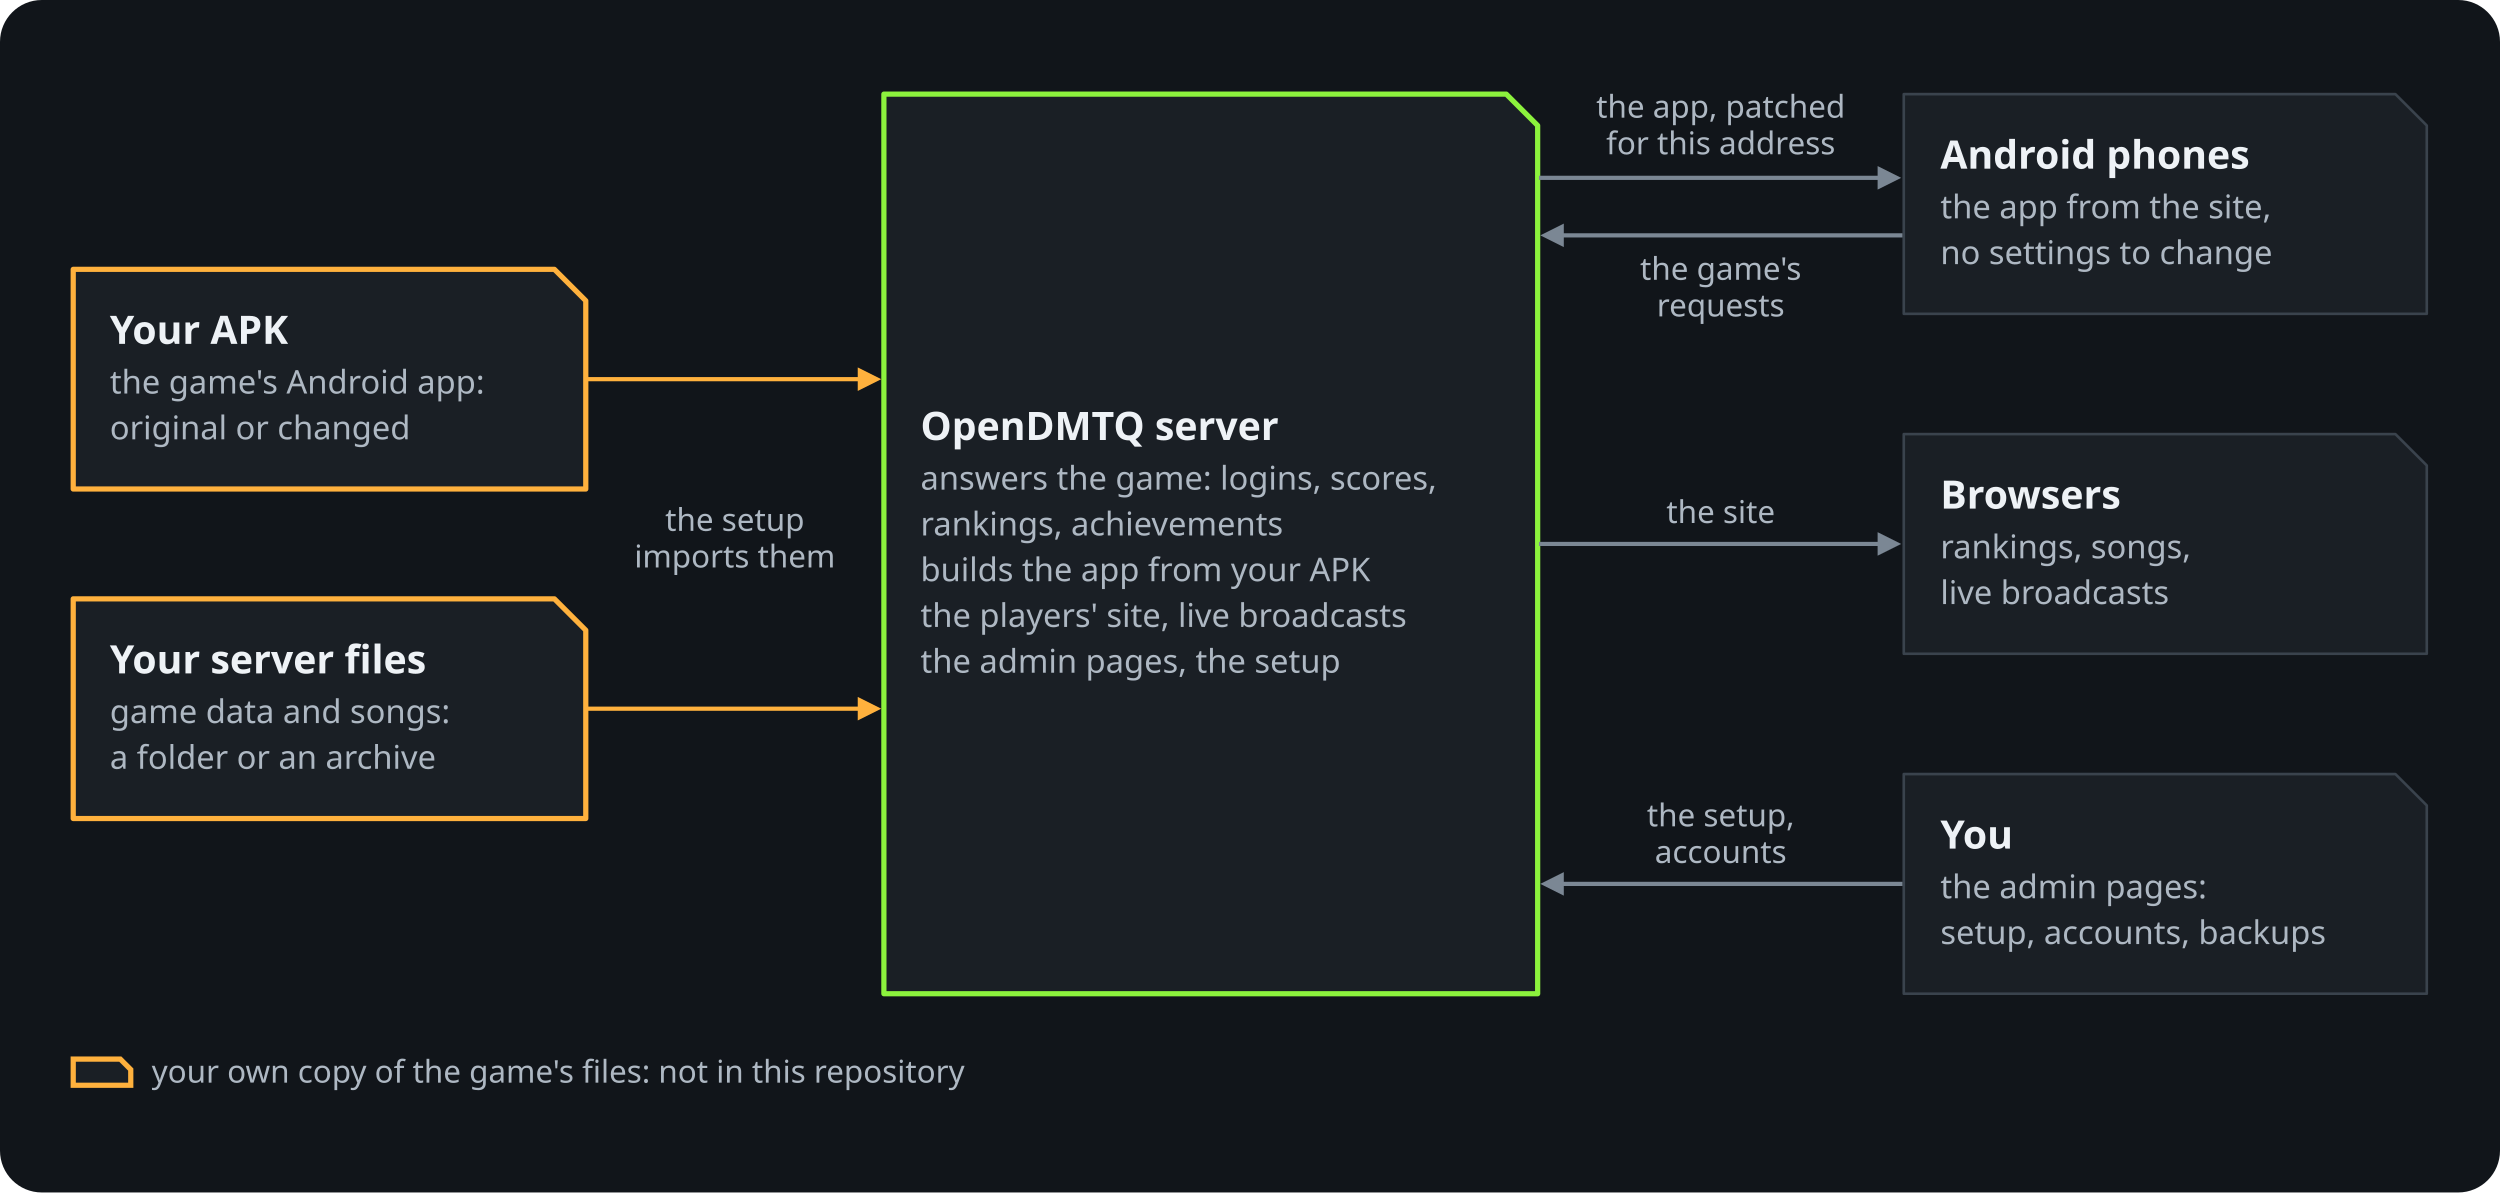
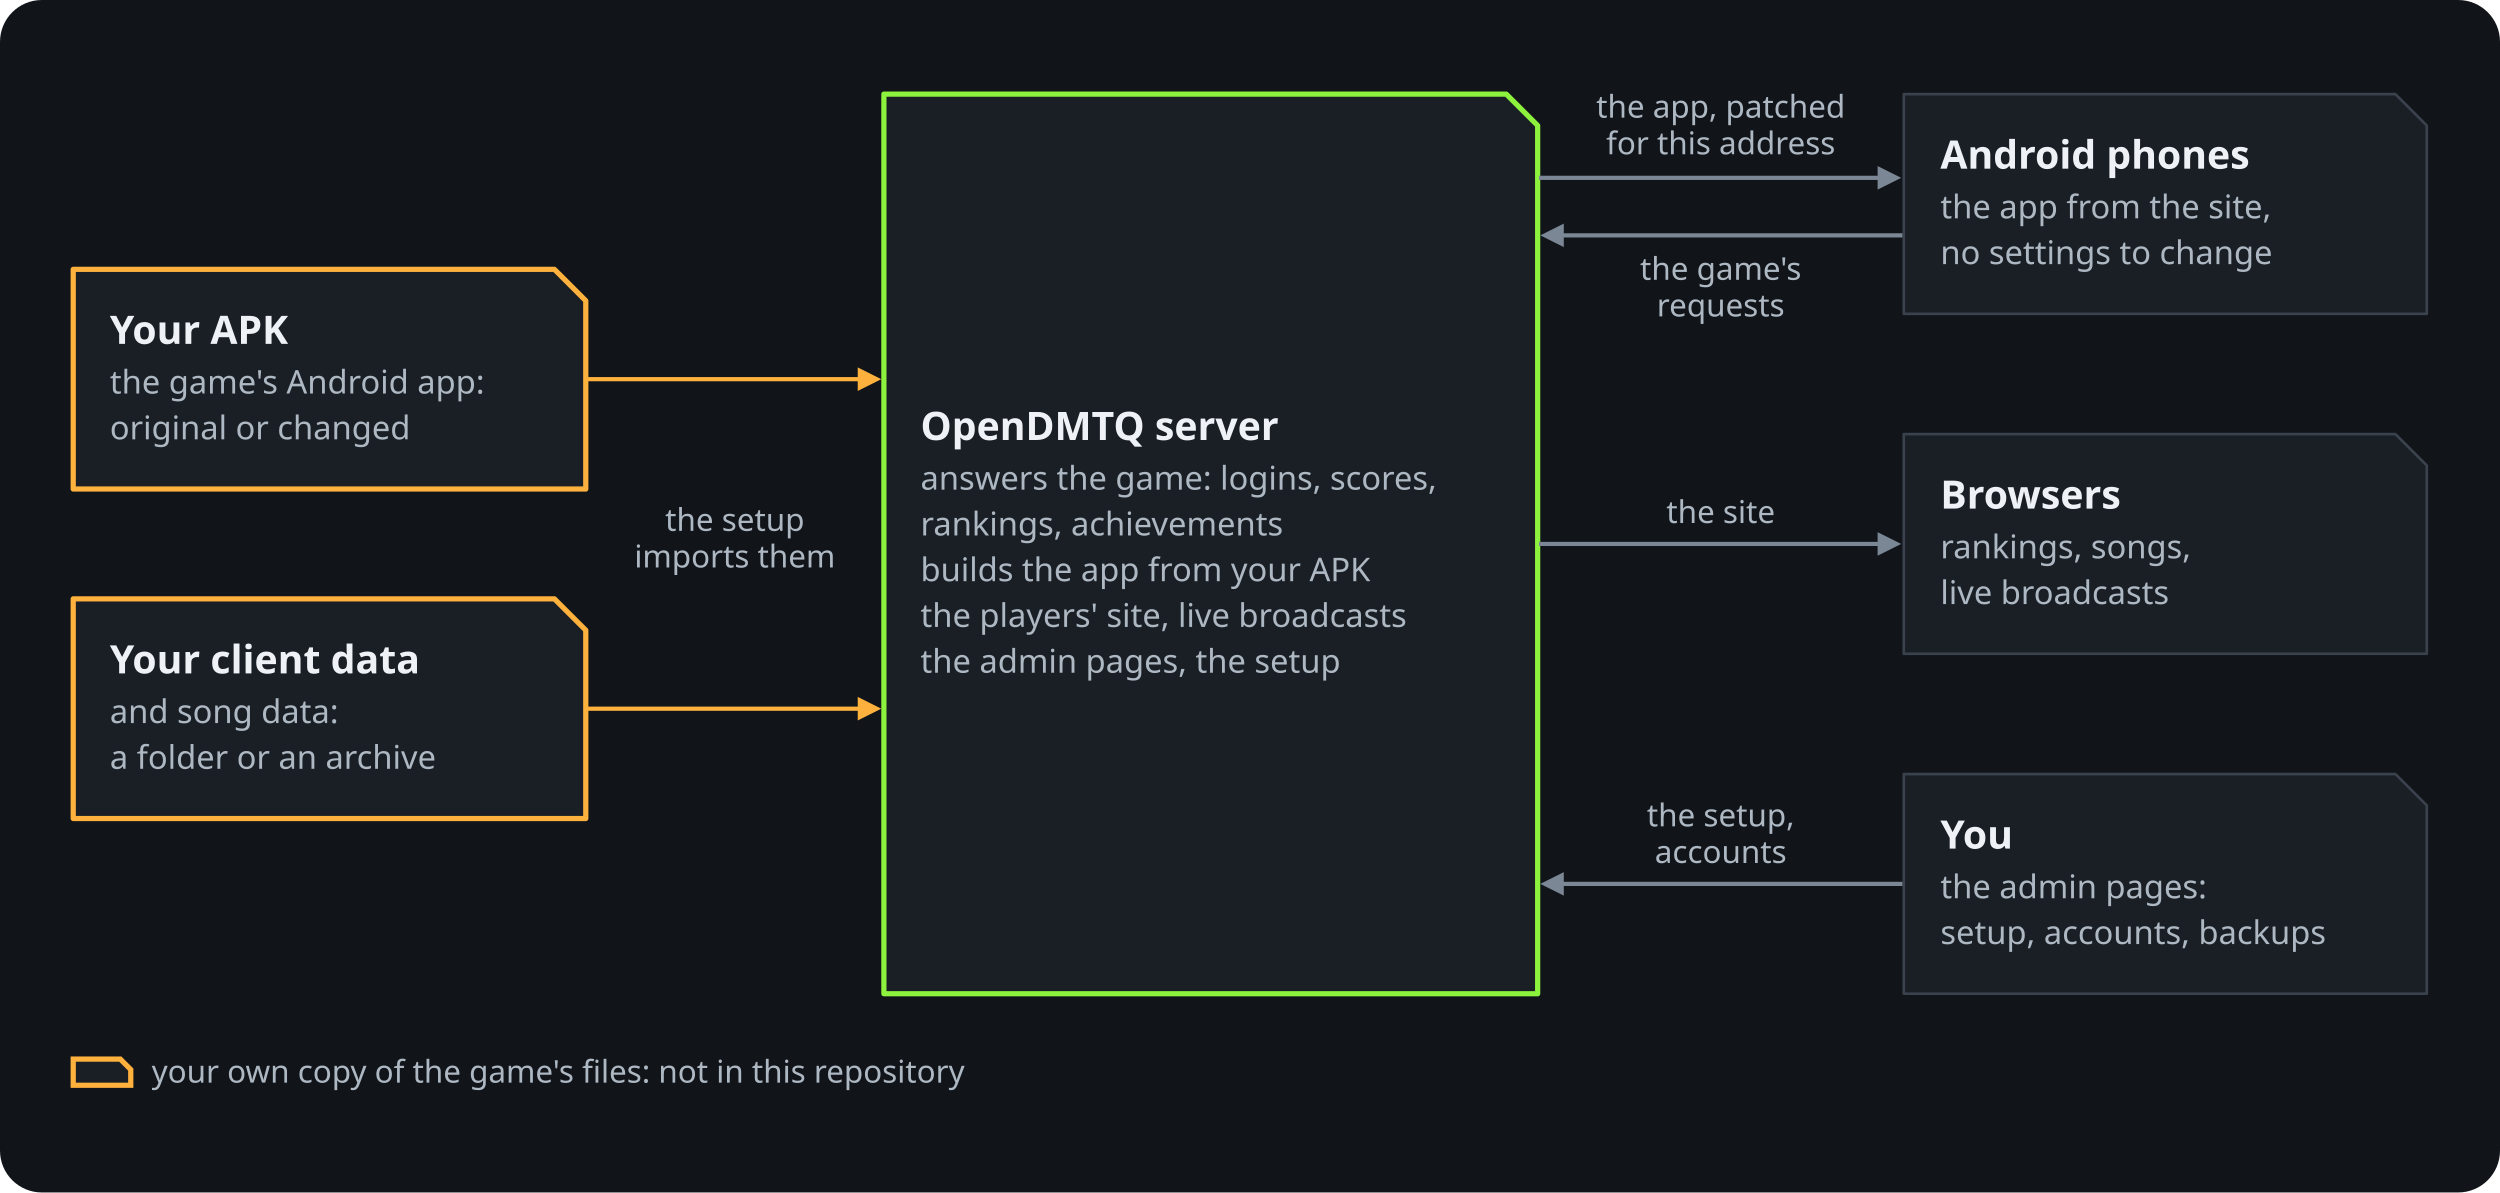
- <svg xmlns="http://www.w3.org/2000/svg" viewBox="-28 -28 956 456" width="956" height="456" font-family="-apple-system, BlinkMacSystemFont, 'Segoe UI', 'Noto Sans', 'Apple SD Gothic Neo', 'Malgun Gothic', 'Noto Sans KR', Helvetica, Arial, sans-serif" role="img" aria-label="Your APK and server files are imported by the setup into the OpenDMTQ server on your PC. The server answers the game, builds the app from your APK, and serves the players' site, live broadcasts and the admin pages. Phones get the app from the site and play; browsers see rankings and broadcasts; you set it up and run it on the admin pages">
+ <svg xmlns="http://www.w3.org/2000/svg" viewBox="-28 -28 956 456" width="956" height="456" font-family="-apple-system, BlinkMacSystemFont, 'Segoe UI', 'Noto Sans', 'Apple SD Gothic Neo', 'Malgun Gothic', 'Noto Sans KR', Helvetica, Arial, sans-serif" role="img" aria-label="Your APK, client data and song data are imported by the setup into the OpenDMTQ server on your PC. The server answers the game, builds the app from your APK, and serves the players' site, live broadcasts and the admin pages. Phones get the app from the site and play; browsers see rankings and broadcasts; you set it up and run it on the admin pages">
  <rect x="-28" y="-28" width="956" height="456" rx="16" fill="#11151a" />
  <path d="M0,75 H184 L196,87 V159 H0 Z" fill="#1a1f25" stroke="#ffb13d" stroke-width="2" stroke-linejoin="round" />
  <text x="14" y="103.5" font-size="15" font-weight="600" fill="#eef2f6" text-anchor="start" data-box="14,182">Your APK</text>
  <text x="14" y="122.5" font-size="12.5" fill="#aeb8c3" text-anchor="start" data-box="14,182">the game's Android app:</text>
  <text x="14" y="140" font-size="12.5" fill="#aeb8c3" text-anchor="start" data-box="14,182">original or changed</text>
  <path d="M0,201 H184 L196,213 V285 H0 Z" fill="#1a1f25" stroke="#ffb13d" stroke-width="2" stroke-linejoin="round" />
-   <text x="14" y="229.5" font-size="15" font-weight="600" fill="#eef2f6" text-anchor="start" data-box="14,182">Your server files</text>
-   <text x="14" y="248.5" font-size="12.5" fill="#aeb8c3" text-anchor="start" data-box="14,182">game data and songs:</text>
+   <text x="14" y="229.5" font-size="15" font-weight="600" fill="#eef2f6" text-anchor="start" data-box="14,182">Your client data</text>
+   <text x="14" y="248.5" font-size="12.5" fill="#aeb8c3" text-anchor="start" data-box="14,182">and song data:</text>
  <text x="14" y="266" font-size="12.5" fill="#aeb8c3" text-anchor="start" data-box="14,182">a folder or an archive</text>
  <path d="M310,8 H548 L560,20 V352 H310 Z" fill="#1a1f25" stroke="#8cf23d" stroke-width="2" stroke-linejoin="round" />
  <text x="324" y="140.25" font-size="15" font-weight="600" fill="#eef2f6" text-anchor="start" data-box="324,546">OpenDMTQ server</text>
  <text x="324" y="159.25" font-size="12.5" fill="#aeb8c3" text-anchor="start" data-box="324,546">answers the game: logins, scores,</text>
  <text x="324" y="176.75" font-size="12.5" fill="#aeb8c3" text-anchor="start" data-box="324,546">rankings, achievements</text>
  <text x="324" y="194.25" font-size="12.5" fill="#aeb8c3" text-anchor="start" data-box="324,546">builds the app from your APK</text>
  <text x="324" y="211.75" font-size="12.5" fill="#aeb8c3" text-anchor="start" data-box="324,546">the players' site, live broadcasts</text>
  <text x="324" y="229.25" font-size="12.5" fill="#aeb8c3" text-anchor="start" data-box="324,546">the admin pages, the setup</text>
  <path d="M700,8 H888 L900,20 V92 H700 Z" fill="#1a1f25" stroke="#3a434d" stroke-width="1" stroke-linejoin="round" />
  <text x="714" y="36.5" font-size="15" font-weight="600" fill="#eef2f6" text-anchor="start" data-box="714,886">Android phones</text>
  <text x="714" y="55.5" font-size="12.5" fill="#aeb8c3" text-anchor="start" data-box="714,886">the app from the site,</text>
  <text x="714" y="73" font-size="12.5" fill="#aeb8c3" text-anchor="start" data-box="714,886">no settings to change</text>
  <path d="M700,138 H888 L900,150 V222 H700 Z" fill="#1a1f25" stroke="#3a434d" stroke-width="1" stroke-linejoin="round" />
  <text x="714" y="166.5" font-size="15" font-weight="600" fill="#eef2f6" text-anchor="start" data-box="714,886">Browsers</text>
  <text x="714" y="185.5" font-size="12.5" fill="#aeb8c3" text-anchor="start" data-box="714,886">rankings, songs,</text>
  <text x="714" y="203" font-size="12.5" fill="#aeb8c3" text-anchor="start" data-box="714,886">live broadcasts</text>
  <path d="M700,268 H888 L900,280 V352 H700 Z" fill="#1a1f25" stroke="#3a434d" stroke-width="1" stroke-linejoin="round" />
  <text x="714" y="296.5" font-size="15" font-weight="600" fill="#eef2f6" text-anchor="start" data-box="714,886">You</text>
  <text x="714" y="315.5" font-size="12.5" fill="#aeb8c3" text-anchor="start" data-box="714,886">the admin pages:</text>
  <text x="714" y="333" font-size="12.5" fill="#aeb8c3" text-anchor="start" data-box="714,886">setup, accounts, backups</text>
  <path d="M196.5,117 L302,117" fill="none" stroke="#ffb13d" stroke-width="1.6" stroke-linejoin="round" />
  <path d="M309,117 L300.0,121.5 L300.0,112.5 Z" fill="#ffb13d" data-tip="309,117" />
  <path d="M196.5,243 L302,243" fill="none" stroke="#ffb13d" stroke-width="1.6" stroke-linejoin="round" />
  <path d="M309,243 L300.0,247.5 L300.0,238.5 Z" fill="#ffb13d" data-tip="309,243" />
  <text x="253" y="175" font-size="12" fill="#aeb8c3" text-anchor="middle" data-box="204,302">the setup</text>
  <text x="253" y="189" font-size="12" fill="#aeb8c3" text-anchor="middle" data-box="204,302">imports them</text>
  <path d="M560.5,40 L692,40" fill="none" stroke="#7b8794" stroke-width="1.6" stroke-linejoin="round" />
  <path d="M699,40 L690.0,44.5 L690.0,35.5 Z" fill="#7b8794" data-tip="699,40" />
  <text x="630" y="17" font-size="12" fill="#aeb8c3" text-anchor="middle" data-box="568,692">the app, patched</text>
  <text x="630" y="31" font-size="12" fill="#aeb8c3" text-anchor="middle" data-box="568,692">for this address</text>
  <path d="M699.5,62 L568,62" fill="none" stroke="#7b8794" stroke-width="1.6" stroke-linejoin="round" />
  <path d="M561,62 L570.0,57.5 L570.0,66.5 Z" fill="#7b8794" data-tip="561,62" />
  <text x="630" y="79" font-size="12" fill="#aeb8c3" text-anchor="middle" data-box="568,692">the game's</text>
  <text x="630" y="93" font-size="12" fill="#aeb8c3" text-anchor="middle" data-box="568,692">requests</text>
  <path d="M560.5,180 L692,180" fill="none" stroke="#7b8794" stroke-width="1.6" stroke-linejoin="round" />
  <path d="M699,180 L690.0,184.5 L690.0,175.5 Z" fill="#7b8794" data-tip="699,180" />
  <text x="630" y="172" font-size="12" fill="#aeb8c3" text-anchor="middle" data-box="568,692">the site</text>
  <path d="M699.5,310 L568,310" fill="none" stroke="#7b8794" stroke-width="1.6" stroke-linejoin="round" />
  <path d="M561,310 L570.0,305.5 L570.0,314.5 Z" fill="#7b8794" data-tip="561,310" />
  <text x="630" y="288" font-size="12" fill="#aeb8c3" text-anchor="middle" data-box="568,692">the setup,</text>
  <text x="630" y="302" font-size="12" fill="#aeb8c3" text-anchor="middle" data-box="568,692">accounts</text>
  <path d="M0,377 H18 L22,381 V387 H0 Z" fill="#1a1f25" stroke="#ffb13d" stroke-width="2" />
  <text x="30" y="386" font-size="12" fill="#aeb8c3" text-anchor="start" data-box="30,900">your own copy of the game's files: not in this repository</text>
</svg>
